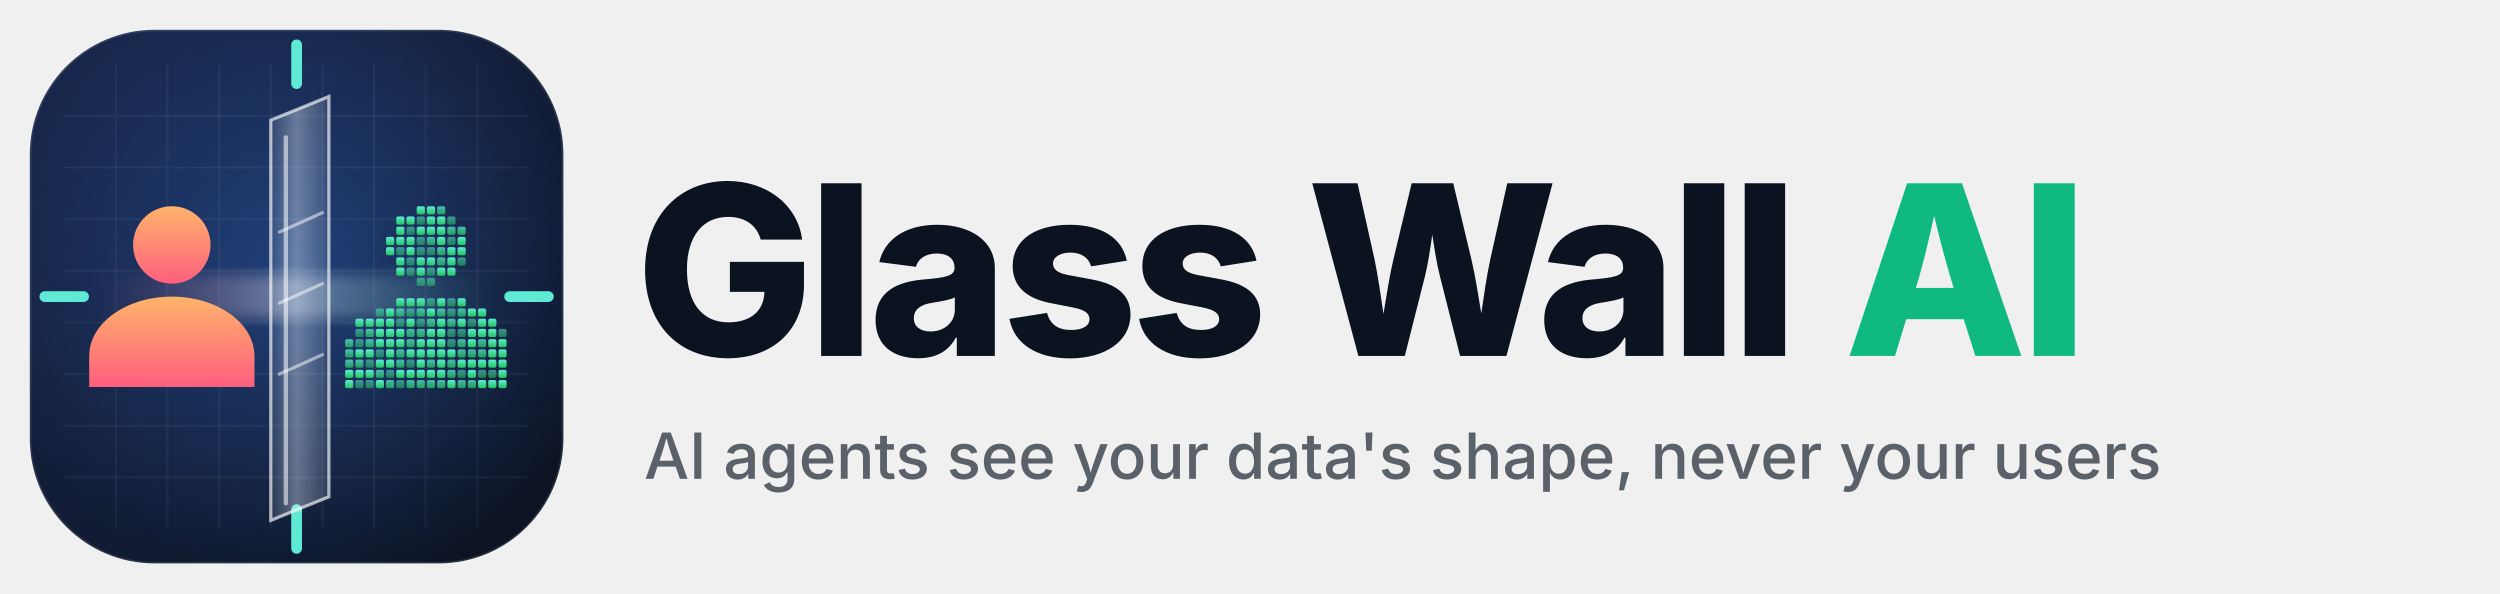
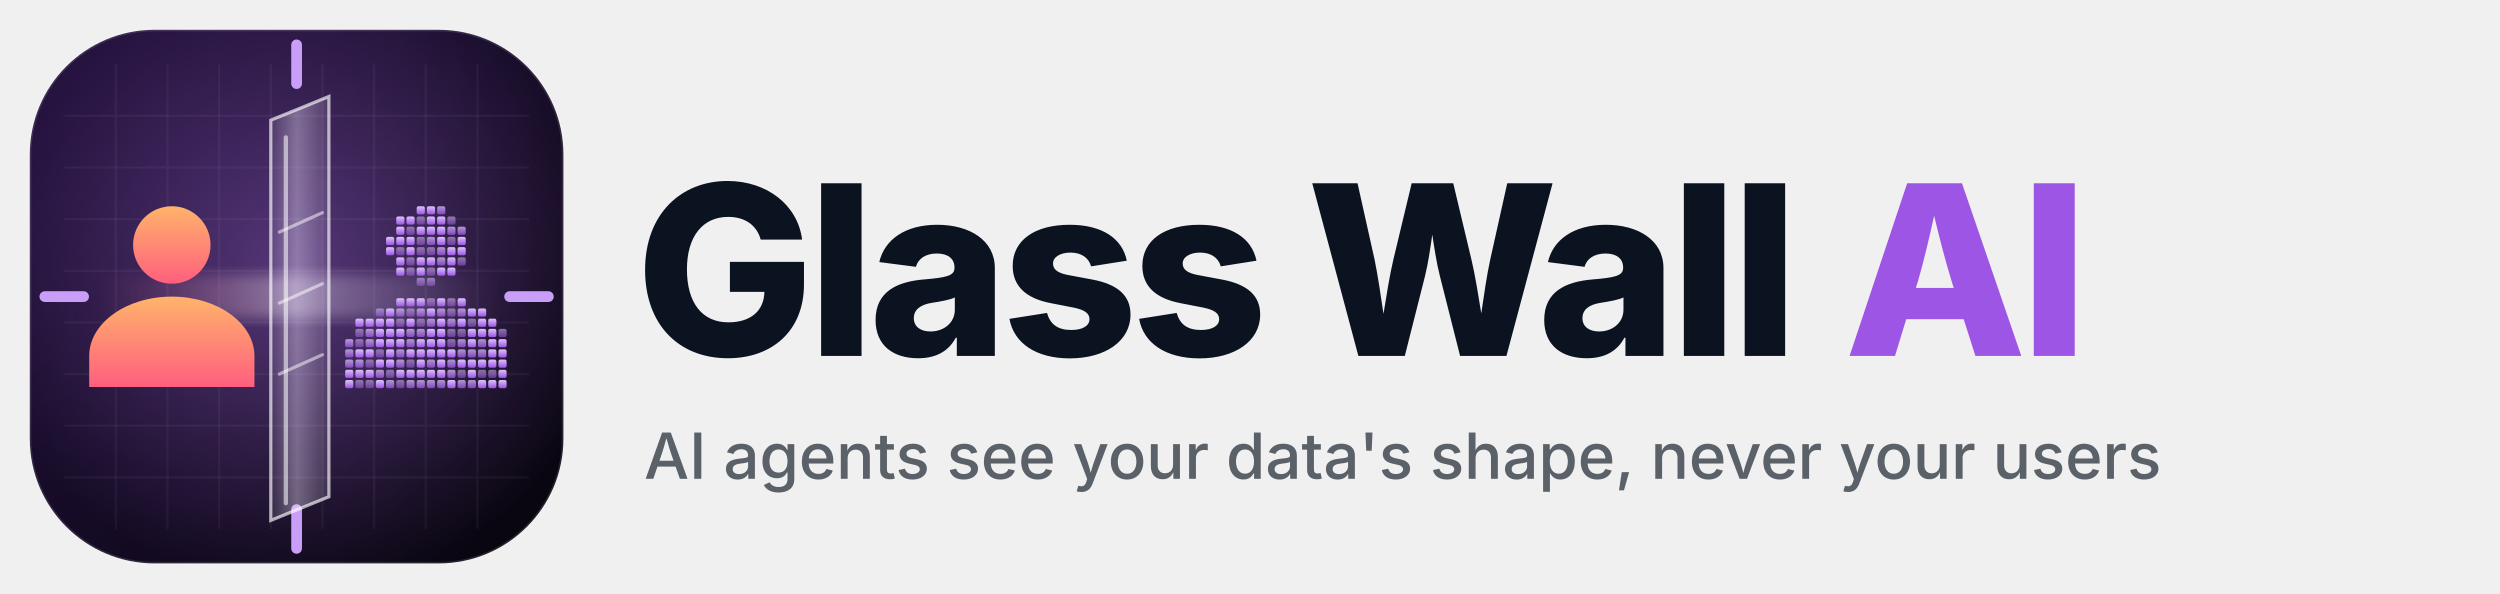
<svg xmlns="http://www.w3.org/2000/svg" viewBox="0 0 1180 280" width="1180" height="280">
  <defs>
    <linearGradient id="bg" x1="0" y1="0" x2="1" y2="1">
-       <stop offset="0" stop-color="#18264a" />
-       <stop offset="1" stop-color="#0b1220" />
+       <stop offset="0" stop-color="#24113f" />
+       <stop offset="1" stop-color="#07050c" />
    </linearGradient>
    <radialGradient id="glow" cx="0.5" cy="0.45" r="0.6">
-       <stop offset="0" stop-color="#3b82f6" stop-opacity="0.35" />
-       <stop offset="1" stop-color="#3b82f6" stop-opacity="0" />
+       <stop offset="0" stop-color="#b577f3" stop-opacity="0.40" />
+       <stop offset="1" stop-color="#b577f3" stop-opacity="0" />
    </radialGradient>
    <linearGradient id="warm" x1="0" y1="0" x2="0" y2="1">
      <stop offset="0" stop-color="#ffb36b" />
      <stop offset="1" stop-color="#ff5f7e" />
    </linearGradient>
    <linearGradient id="tok" x1="0" y1="0" x2="0" y2="1">
-       <stop offset="0" stop-color="#5eead4" />
-       <stop offset="1" stop-color="#22c55e" />
+       <stop offset="0" stop-color="#dcc2fb" />
+       <stop offset="1" stop-color="#9d55e6" />
    </linearGradient>
    <linearGradient id="glass" x1="0" y1="0" x2="1" y2="0">
-       <stop offset="0" stop-color="#e8f3ff" stop-opacity="0.10" />
-       <stop offset="0.45" stop-color="#e8f3ff" stop-opacity="0.38" />
-       <stop offset="1" stop-color="#e8f3ff" stop-opacity="0.12" />
+       <stop offset="0" stop-color="#f3e8ff" stop-opacity="0.10" />
+       <stop offset="0.45" stop-color="#f3e8ff" stop-opacity="0.38" />
+       <stop offset="1" stop-color="#f3e8ff" stop-opacity="0.12" />
    </linearGradient>
    <linearGradient id="beam" x1="0" y1="0" x2="1" y2="0">
      <stop offset="0" stop-color="#ff5f7e" stop-opacity="0" />
      <stop offset="0.48" stop-color="#ffffff" stop-opacity="0.35" />
-       <stop offset="1" stop-color="#5eead4" stop-opacity="0" />
+       <stop offset="1" stop-color="#dcc2fb" stop-opacity="0" />
    </linearGradient>
    <filter id="soft" x="-20%" y="-20%" width="140%" height="140%">
      <feGaussianBlur stdDeviation="6" />
    </filter>
  </defs>
  <g transform="translate(10 10) scale(0.5078125)">
    <rect x="8" y="8" width="496" height="496" rx="116" fill="url(#bg)" />
    <rect x="8" y="8" width="496" height="496" rx="116" fill="url(#glow)" />
    <path d="M88 40V472M40 88H472" stroke="#ffffff" stroke-opacity="0.045" stroke-width="2" />
    <path d="M136 40V472M40 136H472" stroke="#ffffff" stroke-opacity="0.045" stroke-width="2" />
    <path d="M184 40V472M40 184H472" stroke="#ffffff" stroke-opacity="0.045" stroke-width="2" />
    <path d="M232 40V472M40 232H472" stroke="#ffffff" stroke-opacity="0.045" stroke-width="2" />
    <path d="M280 40V472M40 280H472" stroke="#ffffff" stroke-opacity="0.045" stroke-width="2" />
    <path d="M328 40V472M40 328H472" stroke="#ffffff" stroke-opacity="0.045" stroke-width="2" />
    <path d="M376 40V472M40 376H472" stroke="#ffffff" stroke-opacity="0.045" stroke-width="2" />
    <path d="M424 40V472M40 424H472" stroke="#ffffff" stroke-opacity="0.045" stroke-width="2" />
-     <g stroke="#5eead4" stroke-width="10" stroke-linecap="round">
+     <g stroke="#c99ef8" stroke-width="10" stroke-linecap="round">
      <path d="M256 22V58M256 454V490M22 256H58M454 256H490" />
    </g>
    <rect x="70" y="236" width="372" height="40" fill="url(#beam)" filter="url(#soft)" />
    <g fill="url(#warm)">
      <circle cx="140" cy="208.0" r="36.0" />
      <path d="M63.2,340.0 V311.2 A76.8,55.2 0 0 1 216.8,311.2 V340.0 Z" />
    </g>
    <g fill="url(#tok)">
      <rect x="367.6" y="172.0" width="7.6" height="7.6" rx="1.7" opacity="1" />
      <rect x="377.1" y="172.0" width="7.6" height="7.6" rx="1.7" opacity="1" />
      <rect x="386.6" y="172.0" width="7.6" height="7.6" rx="1.7" opacity="0.75" />
      <rect x="348.6" y="181.5" width="7.6" height="7.6" rx="1.7" opacity="1" />
      <rect x="358.1" y="181.5" width="7.6" height="7.6" rx="1.7" opacity="1" />
      <rect x="367.6" y="181.5" width="7.6" height="7.6" rx="1.7" opacity="0.55" />
      <rect x="377.1" y="181.5" width="7.6" height="7.6" rx="1.7" opacity="1" />
      <rect x="386.6" y="181.5" width="7.6" height="7.6" rx="1.7" opacity="1" />
      <rect x="396.1" y="181.5" width="7.6" height="7.6" rx="1.7" opacity="0.55" />
      <rect x="348.6" y="191.0" width="7.6" height="7.6" rx="1.7" opacity="1" />
      <rect x="358.1" y="191.0" width="7.6" height="7.6" rx="1.7" opacity="0.55" />
      <rect x="367.6" y="191.0" width="7.6" height="7.6" rx="1.7" opacity="1" />
      <rect x="377.1" y="191.0" width="7.6" height="7.6" rx="1.7" opacity="1" />
      <rect x="386.6" y="191.0" width="7.6" height="7.6" rx="1.7" opacity="1" />
      <rect x="396.1" y="191.0" width="7.6" height="7.6" rx="1.7" opacity="0.75" />
      <rect x="405.6" y="191.0" width="7.6" height="7.6" rx="1.7" opacity="0.75" />
      <rect x="339.1" y="200.5" width="7.6" height="7.6" rx="1.7" opacity="1" />
      <rect x="348.6" y="200.5" width="7.6" height="7.6" rx="1.7" opacity="1" />
      <rect x="358.1" y="200.5" width="7.6" height="7.6" rx="1.7" opacity="1" />
      <rect x="367.6" y="200.5" width="7.6" height="7.6" rx="1.7" opacity="0.55" />
      <rect x="377.1" y="200.5" width="7.6" height="7.6" rx="1.7" opacity="0.75" />
      <rect x="386.6" y="200.5" width="7.6" height="7.6" rx="1.7" opacity="1" />
      <rect x="396.1" y="200.5" width="7.6" height="7.6" rx="1.7" opacity="0.55" />
      <rect x="405.6" y="200.5" width="7.6" height="7.6" rx="1.7" opacity="1" />
      <rect x="339.1" y="210.0" width="7.6" height="7.6" rx="1.7" opacity="1" />
      <rect x="348.6" y="210.0" width="7.6" height="7.6" rx="1.7" opacity="0.55" />
      <rect x="358.1" y="210.0" width="7.6" height="7.6" rx="1.7" opacity="1" />
      <rect x="367.6" y="210.0" width="7.6" height="7.6" rx="1.7" opacity="0.55" />
      <rect x="377.1" y="210.0" width="7.6" height="7.6" rx="1.7" opacity="0.55" />
      <rect x="386.6" y="210.0" width="7.6" height="7.6" rx="1.7" opacity="0.75" />
      <rect x="396.1" y="210.0" width="7.6" height="7.6" rx="1.7" opacity="1" />
      <rect x="405.6" y="210.0" width="7.6" height="7.6" rx="1.7" opacity="1" />
      <rect x="348.6" y="219.5" width="7.6" height="7.6" rx="1.7" opacity="1" />
      <rect x="358.1" y="219.5" width="7.6" height="7.6" rx="1.7" opacity="0.55" />
      <rect x="367.6" y="219.5" width="7.6" height="7.6" rx="1.7" opacity="1" />
      <rect x="377.1" y="219.5" width="7.6" height="7.6" rx="1.7" opacity="1" />
      <rect x="386.6" y="219.5" width="7.6" height="7.6" rx="1.7" opacity="0.75" />
      <rect x="396.1" y="219.5" width="7.6" height="7.6" rx="1.7" opacity="1" />
      <rect x="405.6" y="219.5" width="7.6" height="7.6" rx="1.7" opacity="0.55" />
      <rect x="348.6" y="229.0" width="7.6" height="7.6" rx="1.7" opacity="1" />
      <rect x="358.1" y="229.0" width="7.6" height="7.6" rx="1.7" opacity="0.55" />
      <rect x="367.6" y="229.0" width="7.6" height="7.6" rx="1.7" opacity="1" />
      <rect x="377.1" y="229.0" width="7.6" height="7.6" rx="1.7" opacity="0.55" />
      <rect x="386.6" y="229.0" width="7.6" height="7.6" rx="1.7" opacity="1" />
      <rect x="396.1" y="229.0" width="7.6" height="7.6" rx="1.7" opacity="1" />
      <rect x="367.6" y="238.5" width="7.6" height="7.6" rx="1.7" opacity="0.55" />
      <rect x="377.1" y="238.5" width="7.6" height="7.6" rx="1.7" opacity="0.55" />
      <rect x="348.6" y="257.5" width="7.6" height="7.6" rx="1.7" opacity="1" />
      <rect x="358.1" y="257.5" width="7.6" height="7.6" rx="1.7" opacity="1" />
      <rect x="367.6" y="257.5" width="7.6" height="7.6" rx="1.7" opacity="1" />
      <rect x="377.1" y="257.5" width="7.6" height="7.6" rx="1.7" opacity="0.55" />
      <rect x="386.6" y="257.5" width="7.6" height="7.6" rx="1.7" opacity="1" />
      <rect x="396.1" y="257.5" width="7.6" height="7.6" rx="1.7" opacity="0.55" />
      <rect x="405.6" y="257.5" width="7.6" height="7.6" rx="1.7" opacity="1" />
      <rect x="329.6" y="267.0" width="7.6" height="7.6" rx="1.7" opacity="0.55" />
      <rect x="339.1" y="267.0" width="7.6" height="7.6" rx="1.7" opacity="1" />
      <rect x="348.6" y="267.0" width="7.6" height="7.6" rx="1.7" opacity="0.75" />
      <rect x="358.1" y="267.0" width="7.6" height="7.6" rx="1.7" opacity="0.55" />
      <rect x="367.6" y="267.0" width="7.6" height="7.6" rx="1.7" opacity="0.75" />
      <rect x="377.1" y="267.0" width="7.6" height="7.6" rx="1.7" opacity="1" />
      <rect x="386.6" y="267.0" width="7.6" height="7.6" rx="1.7" opacity="0.75" />
      <rect x="396.1" y="267.0" width="7.6" height="7.6" rx="1.7" opacity="0.55" />
      <rect x="405.6" y="267.0" width="7.6" height="7.6" rx="1.7" opacity="0.75" />
      <rect x="415.1" y="267.0" width="7.6" height="7.6" rx="1.7" opacity="1" />
      <rect x="424.6" y="267.0" width="7.6" height="7.6" rx="1.7" opacity="1" />
      <rect x="310.6" y="276.5" width="7.6" height="7.6" rx="1.7" opacity="1" />
      <rect x="320.1" y="276.5" width="7.6" height="7.6" rx="1.7" opacity="1" />
      <rect x="329.6" y="276.5" width="7.6" height="7.6" rx="1.7" opacity="1" />
      <rect x="339.1" y="276.5" width="7.6" height="7.6" rx="1.7" opacity="1" />
      <rect x="348.6" y="276.5" width="7.6" height="7.6" rx="1.7" opacity="0.55" />
      <rect x="358.1" y="276.5" width="7.6" height="7.6" rx="1.7" opacity="1" />
      <rect x="367.6" y="276.5" width="7.6" height="7.6" rx="1.7" opacity="0.55" />
      <rect x="377.1" y="276.5" width="7.6" height="7.6" rx="1.7" opacity="0.75" />
      <rect x="386.6" y="276.5" width="7.6" height="7.6" rx="1.7" opacity="1" />
      <rect x="396.1" y="276.5" width="7.6" height="7.6" rx="1.7" opacity="0.75" />
      <rect x="405.6" y="276.5" width="7.6" height="7.6" rx="1.7" opacity="1" />
      <rect x="415.1" y="276.5" width="7.6" height="7.6" rx="1.7" opacity="0.55" />
      <rect x="424.6" y="276.5" width="7.6" height="7.6" rx="1.7" opacity="1" />
      <rect x="434.1" y="276.5" width="7.6" height="7.6" rx="1.7" opacity="1" />
      <rect x="310.6" y="286.0" width="7.6" height="7.6" rx="1.7" opacity="0.55" />
      <rect x="320.1" y="286.0" width="7.6" height="7.6" rx="1.7" opacity="0.75" />
      <rect x="329.6" y="286.0" width="7.6" height="7.6" rx="1.7" opacity="1" />
      <rect x="339.1" y="286.0" width="7.6" height="7.6" rx="1.7" opacity="1" />
      <rect x="348.6" y="286.0" width="7.6" height="7.6" rx="1.7" opacity="1" />
      <rect x="358.1" y="286.0" width="7.6" height="7.6" rx="1.7" opacity="0.75" />
      <rect x="367.6" y="286.0" width="7.6" height="7.6" rx="1.7" opacity="0.75" />
      <rect x="377.1" y="286.0" width="7.6" height="7.6" rx="1.7" opacity="1" />
      <rect x="386.6" y="286.0" width="7.6" height="7.6" rx="1.7" opacity="1" />
      <rect x="396.1" y="286.0" width="7.6" height="7.6" rx="1.7" opacity="0.55" />
      <rect x="405.6" y="286.0" width="7.6" height="7.6" rx="1.7" opacity="0.55" />
      <rect x="415.1" y="286.0" width="7.6" height="7.6" rx="1.7" opacity="1" />
      <rect x="424.6" y="286.0" width="7.6" height="7.6" rx="1.7" opacity="1" />
      <rect x="434.1" y="286.0" width="7.6" height="7.6" rx="1.7" opacity="1" />
      <rect x="443.6" y="286.0" width="7.6" height="7.6" rx="1.7" opacity="0.55" />
      <rect x="301.1" y="295.5" width="7.6" height="7.6" rx="1.7" opacity="0.75" />
      <rect x="310.6" y="295.5" width="7.6" height="7.6" rx="1.7" opacity="0.55" />
      <rect x="320.1" y="295.5" width="7.6" height="7.6" rx="1.7" opacity="0.75" />
      <rect x="329.6" y="295.5" width="7.6" height="7.6" rx="1.7" opacity="1" />
      <rect x="339.1" y="295.5" width="7.6" height="7.6" rx="1.7" opacity="1" />
      <rect x="348.6" y="295.5" width="7.6" height="7.6" rx="1.7" opacity="1" />
      <rect x="358.1" y="295.5" width="7.6" height="7.6" rx="1.7" opacity="0.75" />
      <rect x="367.6" y="295.5" width="7.6" height="7.6" rx="1.7" opacity="1" />
      <rect x="377.1" y="295.5" width="7.6" height="7.6" rx="1.7" opacity="1" />
      <rect x="386.6" y="295.5" width="7.6" height="7.6" rx="1.7" opacity="1" />
      <rect x="396.1" y="295.5" width="7.6" height="7.6" rx="1.7" opacity="0.55" />
      <rect x="405.6" y="295.5" width="7.6" height="7.6" rx="1.7" opacity="0.75" />
      <rect x="415.1" y="295.5" width="7.6" height="7.6" rx="1.7" opacity="1" />
      <rect x="424.6" y="295.5" width="7.6" height="7.6" rx="1.7" opacity="0.75" />
      <rect x="434.1" y="295.5" width="7.6" height="7.6" rx="1.7" opacity="1" />
      <rect x="443.6" y="295.5" width="7.6" height="7.6" rx="1.7" opacity="1" />
      <rect x="301.1" y="305.0" width="7.6" height="7.6" rx="1.7" opacity="0.75" />
      <rect x="310.6" y="305.0" width="7.6" height="7.6" rx="1.7" opacity="1" />
      <rect x="320.1" y="305.0" width="7.6" height="7.6" rx="1.7" opacity="1" />
      <rect x="329.6" y="305.0" width="7.6" height="7.6" rx="1.7" opacity="0.55" />
      <rect x="339.1" y="305.0" width="7.6" height="7.6" rx="1.7" opacity="1" />
      <rect x="348.6" y="305.0" width="7.6" height="7.6" rx="1.7" opacity="0.75" />
      <rect x="358.1" y="305.0" width="7.6" height="7.6" rx="1.7" opacity="1" />
      <rect x="367.6" y="305.0" width="7.6" height="7.6" rx="1.7" opacity="1" />
      <rect x="377.1" y="305.0" width="7.6" height="7.6" rx="1.7" opacity="1" />
      <rect x="386.6" y="305.0" width="7.6" height="7.6" rx="1.7" opacity="1" />
      <rect x="396.1" y="305.0" width="7.6" height="7.6" rx="1.7" opacity="1" />
      <rect x="405.6" y="305.0" width="7.6" height="7.6" rx="1.7" opacity="0.75" />
      <rect x="415.1" y="305.0" width="7.6" height="7.6" rx="1.7" opacity="0.75" />
      <rect x="424.6" y="305.0" width="7.6" height="7.6" rx="1.7" opacity="0.75" />
      <rect x="434.1" y="305.0" width="7.6" height="7.6" rx="1.7" opacity="1" />
      <rect x="443.6" y="305.0" width="7.6" height="7.6" rx="1.7" opacity="1" />
      <rect x="301.1" y="314.5" width="7.6" height="7.6" rx="1.7" opacity="0.75" />
      <rect x="310.6" y="314.5" width="7.6" height="7.6" rx="1.7" opacity="0.75" />
      <rect x="320.1" y="314.5" width="7.6" height="7.6" rx="1.7" opacity="0.55" />
      <rect x="329.6" y="314.5" width="7.6" height="7.6" rx="1.7" opacity="1" />
      <rect x="339.1" y="314.5" width="7.6" height="7.6" rx="1.7" opacity="1" />
      <rect x="348.6" y="314.5" width="7.6" height="7.6" rx="1.7" opacity="0.75" />
      <rect x="358.1" y="314.5" width="7.6" height="7.6" rx="1.7" opacity="0.55" />
      <rect x="367.6" y="314.5" width="7.6" height="7.6" rx="1.7" opacity="1" />
      <rect x="377.1" y="314.5" width="7.6" height="7.6" rx="1.7" opacity="0.75" />
      <rect x="386.6" y="314.5" width="7.6" height="7.6" rx="1.7" opacity="1" />
      <rect x="396.1" y="314.5" width="7.6" height="7.6" rx="1.7" opacity="0.75" />
      <rect x="405.6" y="314.5" width="7.6" height="7.6" rx="1.7" opacity="1" />
      <rect x="415.1" y="314.5" width="7.6" height="7.6" rx="1.7" opacity="1" />
      <rect x="424.6" y="314.5" width="7.6" height="7.6" rx="1.7" opacity="1" />
      <rect x="434.1" y="314.5" width="7.6" height="7.6" rx="1.7" opacity="1" />
      <rect x="443.6" y="314.5" width="7.6" height="7.6" rx="1.7" opacity="1" />
      <rect x="301.1" y="324.0" width="7.6" height="7.6" rx="1.7" opacity="1" />
      <rect x="310.6" y="324.0" width="7.6" height="7.6" rx="1.7" opacity="1" />
      <rect x="320.1" y="324.0" width="7.6" height="7.6" rx="1.7" opacity="1" />
      <rect x="329.6" y="324.0" width="7.6" height="7.6" rx="1.7" opacity="0.75" />
      <rect x="339.1" y="324.0" width="7.6" height="7.6" rx="1.7" opacity="0.55" />
      <rect x="348.6" y="324.0" width="7.6" height="7.6" rx="1.7" opacity="1" />
      <rect x="358.1" y="324.0" width="7.6" height="7.6" rx="1.7" opacity="1" />
      <rect x="367.6" y="324.0" width="7.6" height="7.6" rx="1.7" opacity="1" />
      <rect x="377.1" y="324.0" width="7.6" height="7.6" rx="1.7" opacity="1" />
      <rect x="386.6" y="324.0" width="7.6" height="7.6" rx="1.7" opacity="1" />
      <rect x="396.1" y="324.0" width="7.6" height="7.6" rx="1.7" opacity="0.75" />
      <rect x="405.6" y="324.0" width="7.6" height="7.6" rx="1.7" opacity="0.55" />
      <rect x="415.1" y="324.0" width="7.6" height="7.6" rx="1.7" opacity="1" />
      <rect x="424.6" y="324.0" width="7.6" height="7.6" rx="1.7" opacity="0.55" />
      <rect x="434.1" y="324.0" width="7.6" height="7.6" rx="1.7" opacity="0.55" />
      <rect x="443.6" y="324.0" width="7.6" height="7.6" rx="1.7" opacity="1" />
      <rect x="301.1" y="333.5" width="7.6" height="7.6" rx="1.7" opacity="1" />
      <rect x="310.6" y="333.5" width="7.6" height="7.6" rx="1.7" opacity="0.55" />
      <rect x="320.1" y="333.5" width="7.6" height="7.6" rx="1.7" opacity="0.55" />
      <rect x="329.6" y="333.5" width="7.6" height="7.6" rx="1.7" opacity="1" />
      <rect x="339.1" y="333.5" width="7.6" height="7.6" rx="1.7" opacity="0.75" />
      <rect x="348.6" y="333.5" width="7.6" height="7.6" rx="1.7" opacity="0.55" />
      <rect x="358.1" y="333.5" width="7.6" height="7.6" rx="1.7" opacity="0.75" />
      <rect x="367.6" y="333.5" width="7.6" height="7.6" rx="1.7" opacity="0.75" />
      <rect x="377.1" y="333.5" width="7.6" height="7.6" rx="1.7" opacity="0.75" />
      <rect x="386.6" y="333.5" width="7.6" height="7.6" rx="1.7" opacity="0.75" />
      <rect x="396.1" y="333.5" width="7.6" height="7.6" rx="1.7" opacity="1" />
      <rect x="405.6" y="333.5" width="7.6" height="7.6" rx="1.7" opacity="0.75" />
      <rect x="415.1" y="333.5" width="7.6" height="7.6" rx="1.7" opacity="0.75" />
      <rect x="424.6" y="333.5" width="7.6" height="7.6" rx="1.7" opacity="1" />
      <rect x="434.1" y="333.5" width="7.6" height="7.6" rx="1.7" opacity="1" />
      <rect x="443.6" y="333.5" width="7.6" height="7.6" rx="1.7" opacity="1" />
    </g>
    <g>
      <polygon points="232,92 286,70 286,442 232,464" fill="url(#glass)" stroke="#ffffff" stroke-opacity="0.65" stroke-width="3" />
      <path d="M246 108 V448" stroke="#ffffff" stroke-opacity="0.55" stroke-width="4" stroke-linecap="round" />
      <g stroke="#ffffff" stroke-opacity="0.5" stroke-width="3" stroke-linecap="round">
        <path d="M240 196 L280 178M240 262 L280 244M240 328 L280 310" />
      </g>
    </g>
    <rect x="8" y="8" width="496" height="496" rx="116" fill="none" stroke="#ffffff" stroke-opacity="0.12" stroke-width="3" />
  </g>
-   <text x="300" y="168" font-family="Inter, Segoe UI, system-ui, sans-serif" font-size="112" font-weight="800" fill="#0b1220" letter-spacing="-3">Glass Wall <tspan fill="#10b981">AI</tspan>
+   <text x="300" y="168" font-family="Inter, Segoe UI, system-ui, sans-serif" font-size="112" font-weight="800" fill="#0b1220" letter-spacing="-3">Glass Wall <tspan fill="#9d55e6">AI</tspan>
  </text>
  <text x="304" y="226" font-family="Inter, Segoe UI, system-ui, sans-serif" font-size="30" font-weight="500" fill="#5b6168">AI agents see your data's shape, never your users</text>
</svg>
